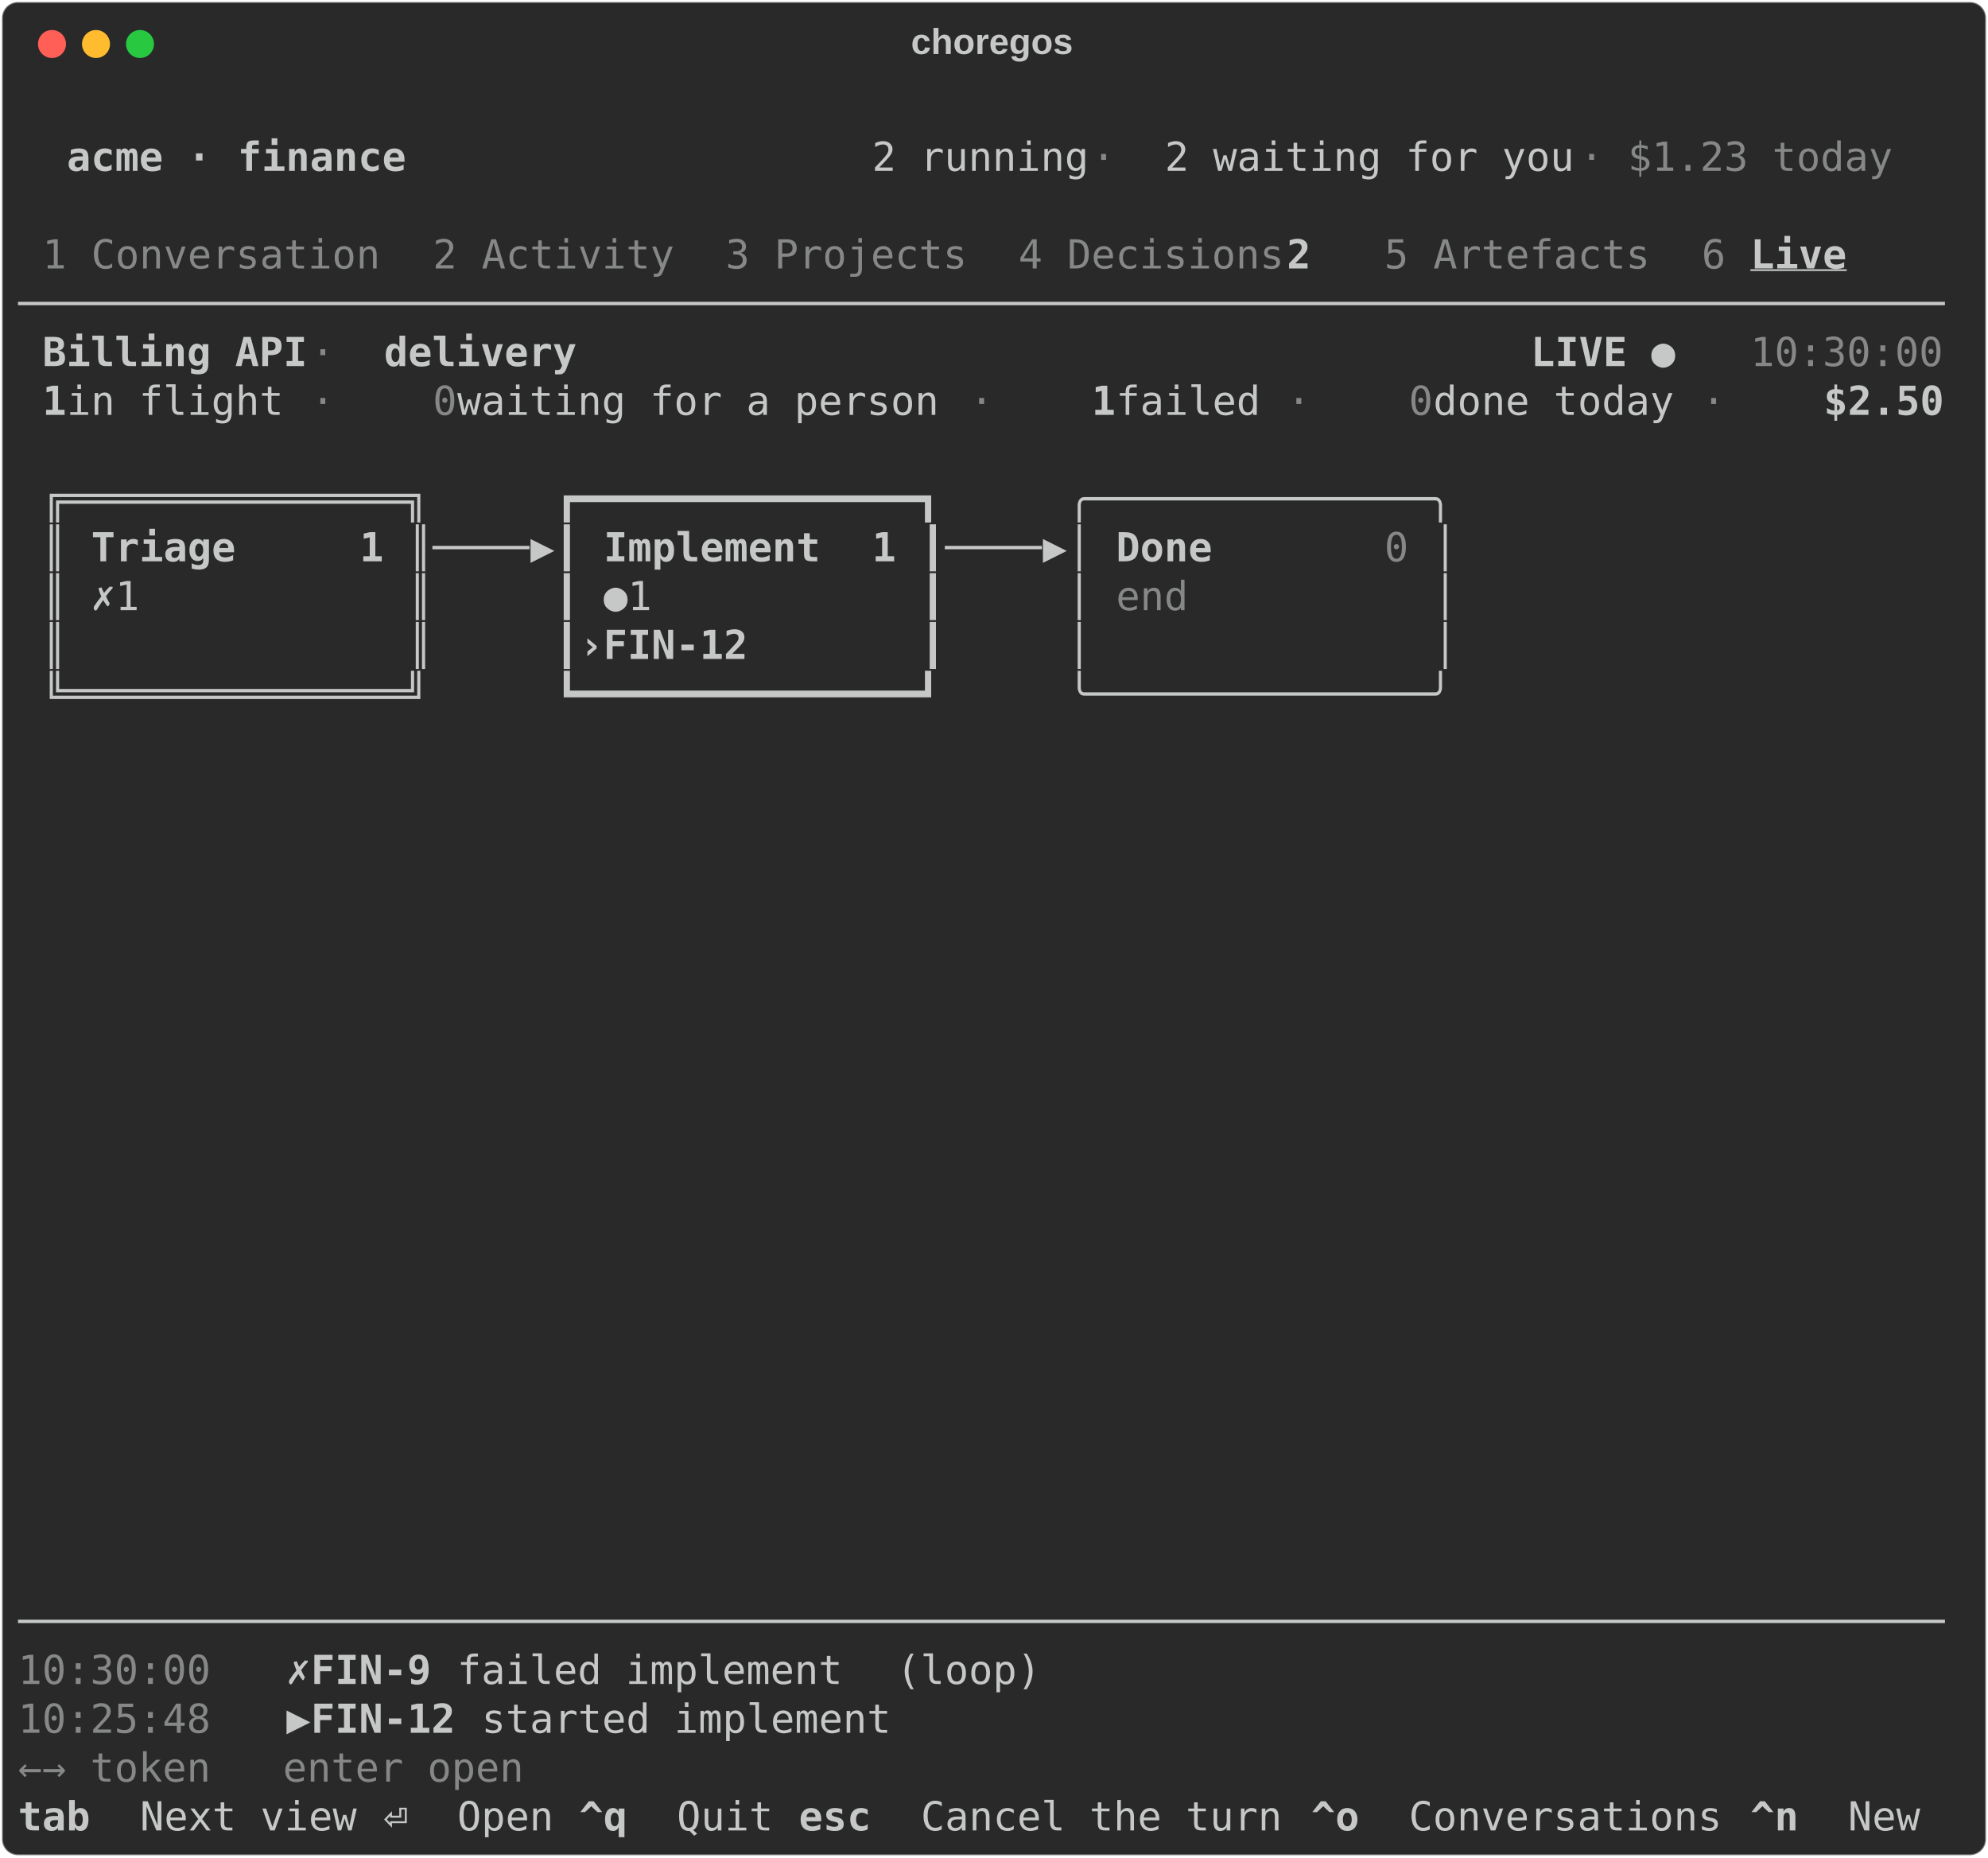
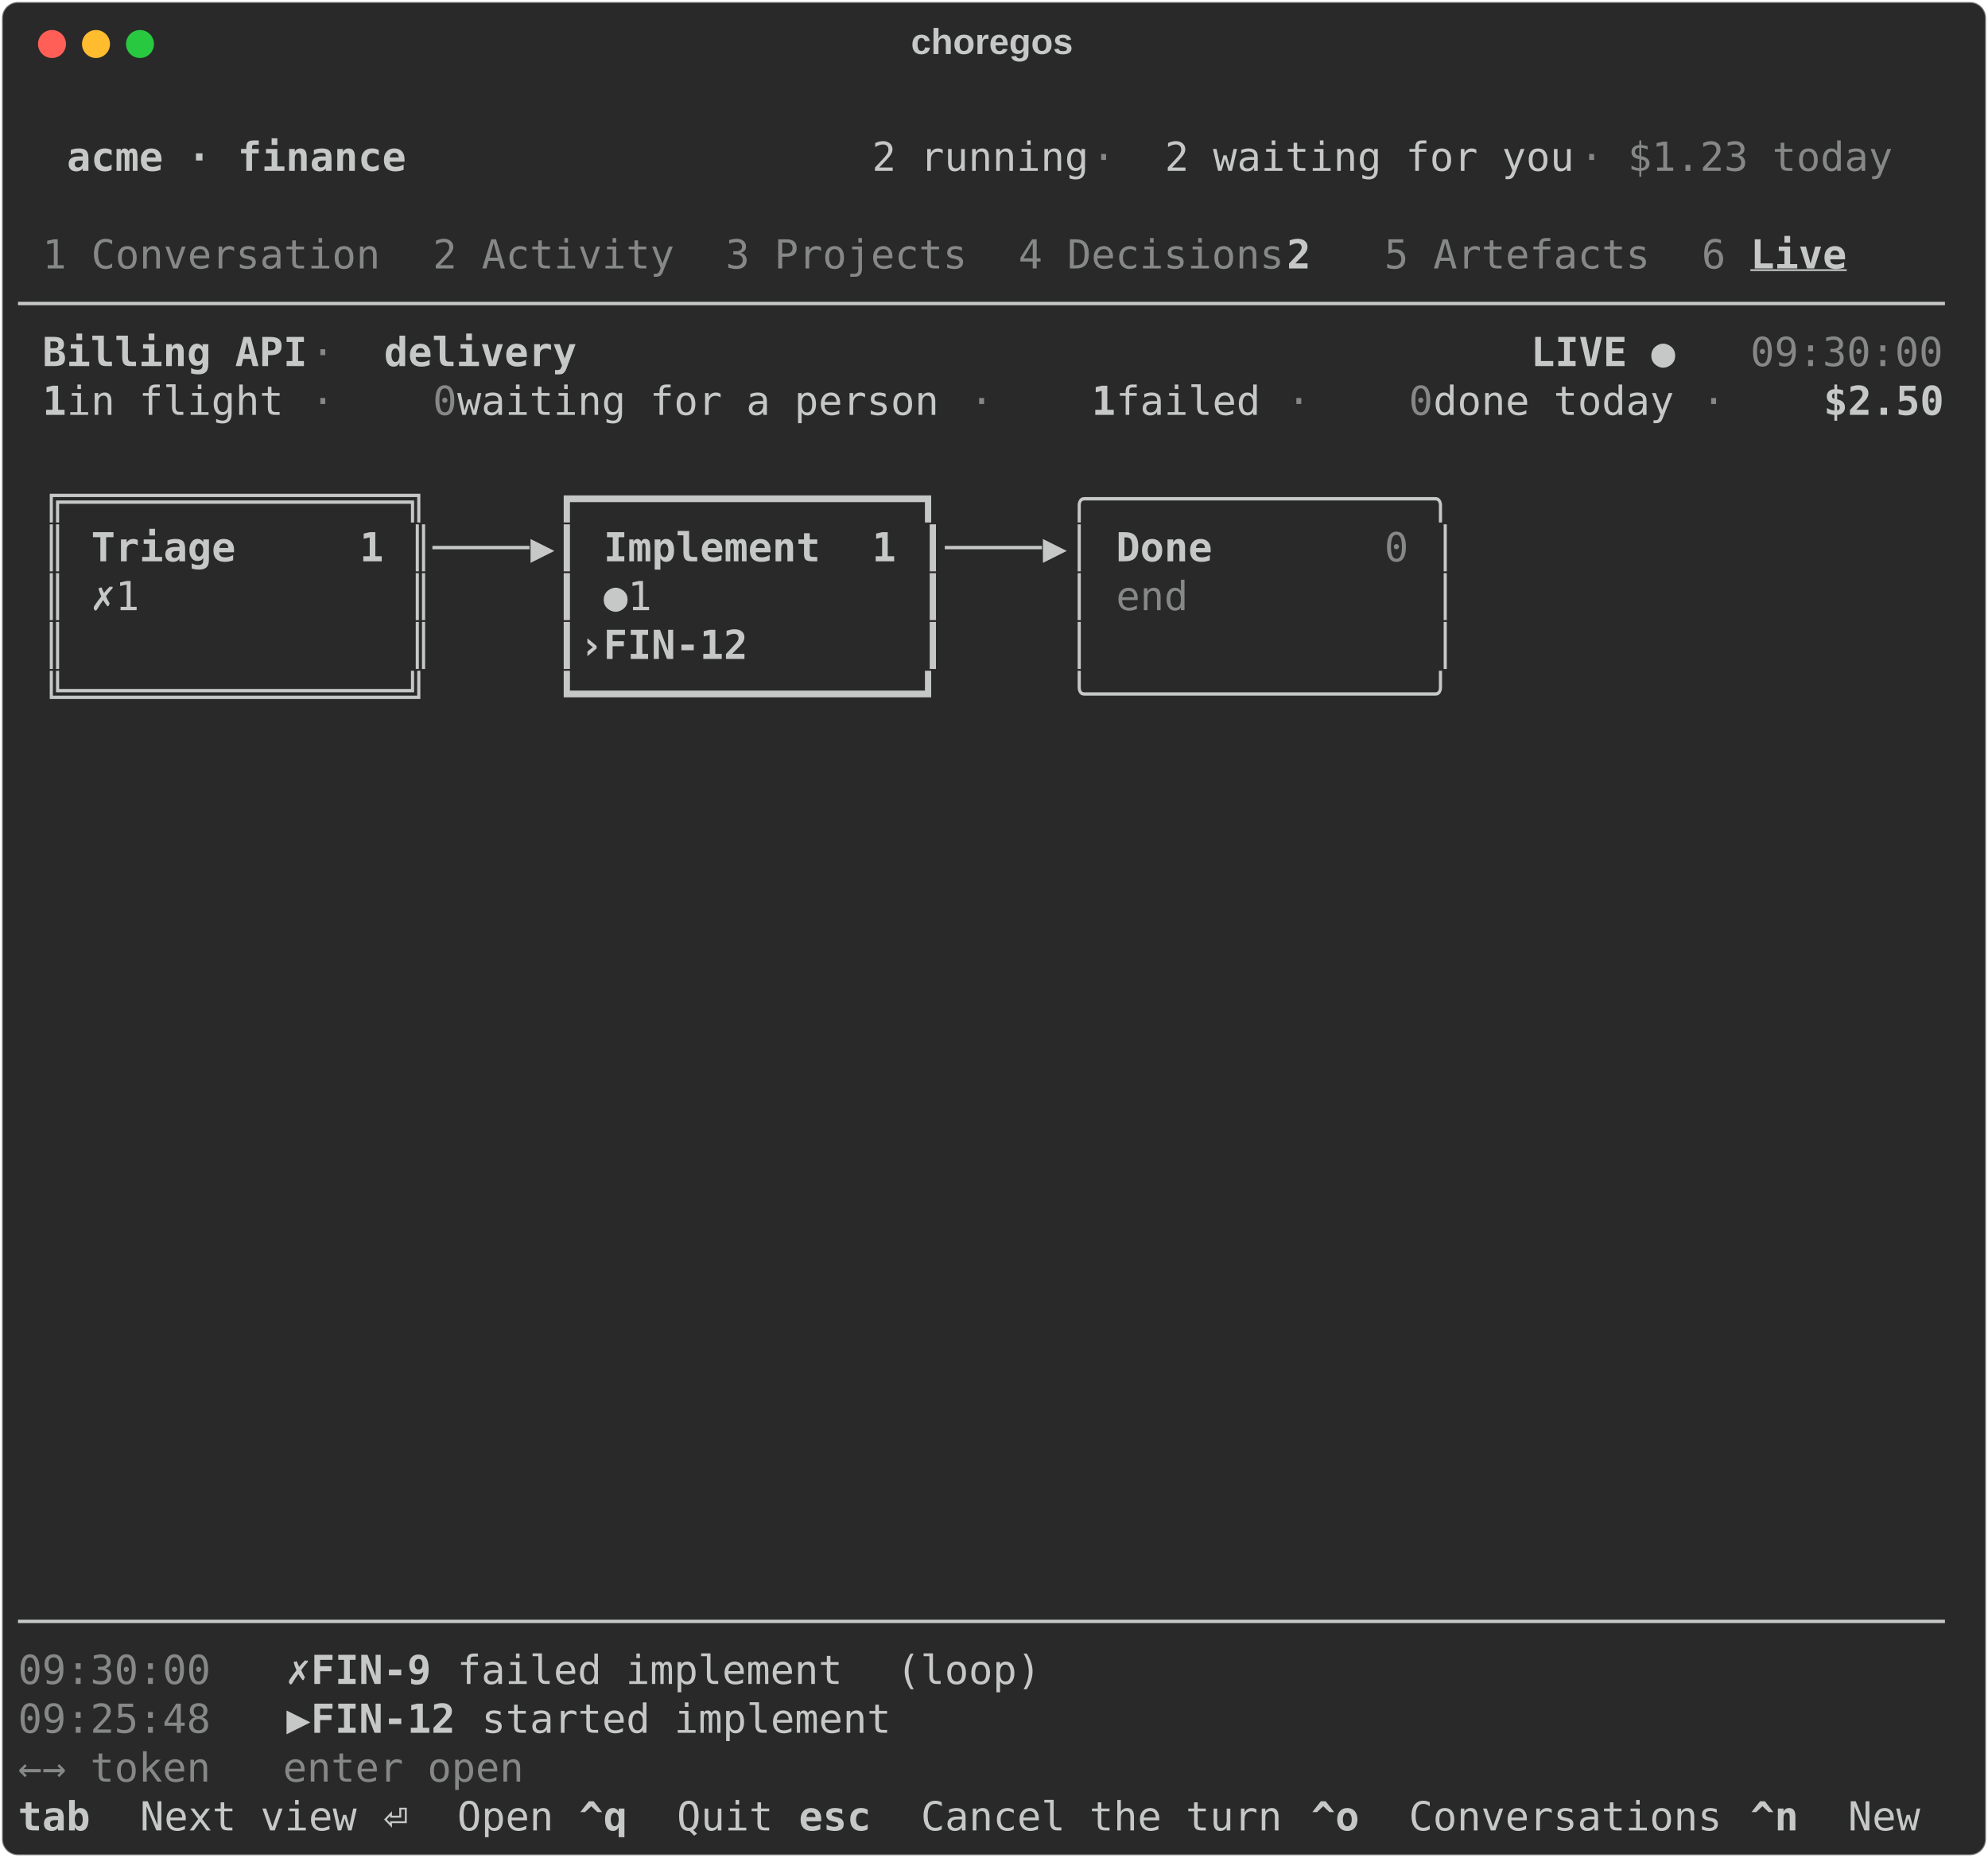
<svg xmlns="http://www.w3.org/2000/svg" class="rich-terminal" viewBox="0 0 994 928.4">
  <style>

    @font-face {
        font-family: "Fira Code";
        src: local("FiraCode-Regular"),
                url("https://cdnjs.cloudflare.com/ajax/libs/firacode/6.2.0/woff2/FiraCode-Regular.woff2") format("woff2"),
                url("https://cdnjs.cloudflare.com/ajax/libs/firacode/6.2.0/woff/FiraCode-Regular.woff") format("woff");
        font-style: normal;
        font-weight: 400;
    }
    @font-face {
        font-family: "Fira Code";
        src: local("FiraCode-Bold"),
                url("https://cdnjs.cloudflare.com/ajax/libs/firacode/6.2.0/woff2/FiraCode-Bold.woff2") format("woff2"),
                url("https://cdnjs.cloudflare.com/ajax/libs/firacode/6.2.0/woff/FiraCode-Bold.woff") format("woff");
        font-style: bold;
        font-weight: 700;
    }

-     .terminal-3165632606-matrix {
+     .terminal-2827073654-matrix {
        font-family: Fira Code, monospace;
        font-size: 20px;
        line-height: 24.4px;
        font-variant-east-asian: full-width;
    }

-     .terminal-3165632606-title {
+     .terminal-2827073654-title {
        font-size: 18px;
        font-weight: bold;
        font-family: arial;
    }

-     .terminal-3165632606-r1 { fill: #c5c8c6 }
- .terminal-3165632606-r2 { fill: #c5c8c6;font-weight: bold }
- .terminal-3165632606-r3 { fill: #868887 }
- .terminal-3165632606-r4 { fill: #c5c8c6;font-weight: bold;text-decoration: underline; }
+     .terminal-2827073654-r1 { fill: #c5c8c6 }
+ .terminal-2827073654-r2 { fill: #c5c8c6;font-weight: bold }
+ .terminal-2827073654-r3 { fill: #868887 }
+ .terminal-2827073654-r4 { fill: #c5c8c6;font-weight: bold;text-decoration: underline; }
    </style>
  <defs>
-     <clipPath id="terminal-3165632606-clip-terminal">
+     <clipPath id="terminal-2827073654-clip-terminal">
      <rect x="0" y="0" width="975.0" height="877.4" />
    </clipPath>
-     <clipPath id="terminal-3165632606-line-0">
+     <clipPath id="terminal-2827073654-line-0">
      <rect x="0" y="1.5" width="976" height="24.65" />
    </clipPath>
-     <clipPath id="terminal-3165632606-line-1">
+     <clipPath id="terminal-2827073654-line-1">
      <rect x="0" y="25.9" width="976" height="24.65" />
    </clipPath>
-     <clipPath id="terminal-3165632606-line-2">
+     <clipPath id="terminal-2827073654-line-2">
      <rect x="0" y="50.3" width="976" height="24.65" />
    </clipPath>
-     <clipPath id="terminal-3165632606-line-3">
+     <clipPath id="terminal-2827073654-line-3">
      <rect x="0" y="74.7" width="976" height="24.65" />
    </clipPath>
-     <clipPath id="terminal-3165632606-line-4">
+     <clipPath id="terminal-2827073654-line-4">
      <rect x="0" y="99.1" width="976" height="24.65" />
    </clipPath>
-     <clipPath id="terminal-3165632606-line-5">
+     <clipPath id="terminal-2827073654-line-5">
      <rect x="0" y="123.5" width="976" height="24.65" />
    </clipPath>
-     <clipPath id="terminal-3165632606-line-6">
+     <clipPath id="terminal-2827073654-line-6">
      <rect x="0" y="147.9" width="976" height="24.65" />
    </clipPath>
-     <clipPath id="terminal-3165632606-line-7">
+     <clipPath id="terminal-2827073654-line-7">
      <rect x="0" y="172.3" width="976" height="24.65" />
    </clipPath>
-     <clipPath id="terminal-3165632606-line-8">
+     <clipPath id="terminal-2827073654-line-8">
      <rect x="0" y="196.7" width="976" height="24.65" />
    </clipPath>
-     <clipPath id="terminal-3165632606-line-9">
+     <clipPath id="terminal-2827073654-line-9">
      <rect x="0" y="221.1" width="976" height="24.65" />
    </clipPath>
-     <clipPath id="terminal-3165632606-line-10">
+     <clipPath id="terminal-2827073654-line-10">
      <rect x="0" y="245.5" width="976" height="24.65" />
    </clipPath>
-     <clipPath id="terminal-3165632606-line-11">
+     <clipPath id="terminal-2827073654-line-11">
      <rect x="0" y="269.9" width="976" height="24.65" />
    </clipPath>
-     <clipPath id="terminal-3165632606-line-12">
+     <clipPath id="terminal-2827073654-line-12">
      <rect x="0" y="294.3" width="976" height="24.65" />
    </clipPath>
-     <clipPath id="terminal-3165632606-line-13">
+     <clipPath id="terminal-2827073654-line-13">
      <rect x="0" y="318.7" width="976" height="24.65" />
    </clipPath>
-     <clipPath id="terminal-3165632606-line-14">
+     <clipPath id="terminal-2827073654-line-14">
      <rect x="0" y="343.1" width="976" height="24.65" />
    </clipPath>
-     <clipPath id="terminal-3165632606-line-15">
+     <clipPath id="terminal-2827073654-line-15">
      <rect x="0" y="367.5" width="976" height="24.65" />
    </clipPath>
-     <clipPath id="terminal-3165632606-line-16">
+     <clipPath id="terminal-2827073654-line-16">
      <rect x="0" y="391.9" width="976" height="24.65" />
    </clipPath>
-     <clipPath id="terminal-3165632606-line-17">
+     <clipPath id="terminal-2827073654-line-17">
      <rect x="0" y="416.3" width="976" height="24.65" />
    </clipPath>
-     <clipPath id="terminal-3165632606-line-18">
+     <clipPath id="terminal-2827073654-line-18">
      <rect x="0" y="440.7" width="976" height="24.65" />
    </clipPath>
-     <clipPath id="terminal-3165632606-line-19">
+     <clipPath id="terminal-2827073654-line-19">
      <rect x="0" y="465.1" width="976" height="24.65" />
    </clipPath>
-     <clipPath id="terminal-3165632606-line-20">
+     <clipPath id="terminal-2827073654-line-20">
      <rect x="0" y="489.5" width="976" height="24.65" />
    </clipPath>
-     <clipPath id="terminal-3165632606-line-21">
+     <clipPath id="terminal-2827073654-line-21">
      <rect x="0" y="513.9" width="976" height="24.65" />
    </clipPath>
-     <clipPath id="terminal-3165632606-line-22">
+     <clipPath id="terminal-2827073654-line-22">
      <rect x="0" y="538.3" width="976" height="24.65" />
    </clipPath>
-     <clipPath id="terminal-3165632606-line-23">
+     <clipPath id="terminal-2827073654-line-23">
      <rect x="0" y="562.7" width="976" height="24.65" />
    </clipPath>
-     <clipPath id="terminal-3165632606-line-24">
+     <clipPath id="terminal-2827073654-line-24">
      <rect x="0" y="587.1" width="976" height="24.65" />
    </clipPath>
-     <clipPath id="terminal-3165632606-line-25">
+     <clipPath id="terminal-2827073654-line-25">
      <rect x="0" y="611.5" width="976" height="24.65" />
    </clipPath>
-     <clipPath id="terminal-3165632606-line-26">
+     <clipPath id="terminal-2827073654-line-26">
      <rect x="0" y="635.9" width="976" height="24.65" />
    </clipPath>
-     <clipPath id="terminal-3165632606-line-27">
+     <clipPath id="terminal-2827073654-line-27">
      <rect x="0" y="660.3" width="976" height="24.65" />
    </clipPath>
-     <clipPath id="terminal-3165632606-line-28">
+     <clipPath id="terminal-2827073654-line-28">
      <rect x="0" y="684.7" width="976" height="24.65" />
    </clipPath>
-     <clipPath id="terminal-3165632606-line-29">
+     <clipPath id="terminal-2827073654-line-29">
      <rect x="0" y="709.1" width="976" height="24.65" />
    </clipPath>
-     <clipPath id="terminal-3165632606-line-30">
+     <clipPath id="terminal-2827073654-line-30">
      <rect x="0" y="733.5" width="976" height="24.65" />
    </clipPath>
-     <clipPath id="terminal-3165632606-line-31">
+     <clipPath id="terminal-2827073654-line-31">
      <rect x="0" y="757.9" width="976" height="24.65" />
    </clipPath>
-     <clipPath id="terminal-3165632606-line-32">
+     <clipPath id="terminal-2827073654-line-32">
      <rect x="0" y="782.3" width="976" height="24.65" />
    </clipPath>
-     <clipPath id="terminal-3165632606-line-33">
+     <clipPath id="terminal-2827073654-line-33">
      <rect x="0" y="806.7" width="976" height="24.65" />
    </clipPath>
-     <clipPath id="terminal-3165632606-line-34">
+     <clipPath id="terminal-2827073654-line-34">
      <rect x="0" y="831.1" width="976" height="24.65" />
    </clipPath>
  </defs>
  <rect fill="#292929" stroke="rgba(255,255,255,0.35)" stroke-width="1" x="1" y="1" width="992" height="926.4" rx="8" />
-   <text class="terminal-3165632606-title" fill="#c5c8c6" text-anchor="middle" x="496" y="27">choregos</text>
+   <text class="terminal-2827073654-title" fill="#c5c8c6" text-anchor="middle" x="496" y="27">choregos</text>
  <g transform="translate(26,22)">
    <circle cx="0" cy="0" r="7" fill="#ff5f57" />
    <circle cx="22" cy="0" r="7" fill="#febc2e" />
    <circle cx="44" cy="0" r="7" fill="#28c840" />
  </g>
-   <g transform="translate(9, 41)" clip-path="url(#terminal-3165632606-clip-terminal)">
-     <g class="terminal-3165632606-matrix">
-       <text class="terminal-3165632606-r1" x="976" y="20" textLength="12.2" clip-path="url(#terminal-3165632606-line-0)">
- </text>
-       <text class="terminal-3165632606-r2" x="24.4" y="44.4" textLength="85.4" clip-path="url(#terminal-3165632606-line-1)">acme · </text>
-       <text class="terminal-3165632606-r2" x="109.8" y="44.4" textLength="85.4" clip-path="url(#terminal-3165632606-line-1)">finance</text>
-       <text class="terminal-3165632606-r1" x="427" y="44.4" textLength="109.8" clip-path="url(#terminal-3165632606-line-1)">2 running</text>
-       <text class="terminal-3165632606-r3" x="536.8" y="44.4" textLength="36.6" clip-path="url(#terminal-3165632606-line-1)"> · </text>
-       <text class="terminal-3165632606-r1" x="573.4" y="44.4" textLength="207.4" clip-path="url(#terminal-3165632606-line-1)">2 waiting for you</text>
-       <text class="terminal-3165632606-r3" x="780.8" y="44.4" textLength="170.8" clip-path="url(#terminal-3165632606-line-1)"> · $1.23 today</text>
-       <text class="terminal-3165632606-r1" x="976" y="44.4" textLength="12.2" clip-path="url(#terminal-3165632606-line-1)">
- </text>
-       <text class="terminal-3165632606-r1" x="976" y="68.8" textLength="12.2" clip-path="url(#terminal-3165632606-line-2)">
- </text>
-       <text class="terminal-3165632606-r3" x="12.2" y="93.2" textLength="24.4" clip-path="url(#terminal-3165632606-line-3)">1 </text>
-       <text class="terminal-3165632606-r3" x="36.6" y="93.2" textLength="146.4" clip-path="url(#terminal-3165632606-line-3)">Conversation</text>
-       <text class="terminal-3165632606-r3" x="207.4" y="93.2" textLength="24.4" clip-path="url(#terminal-3165632606-line-3)">2 </text>
-       <text class="terminal-3165632606-r3" x="231.8" y="93.2" textLength="97.6" clip-path="url(#terminal-3165632606-line-3)">Activity</text>
-       <text class="terminal-3165632606-r3" x="353.8" y="93.2" textLength="24.4" clip-path="url(#terminal-3165632606-line-3)">3 </text>
-       <text class="terminal-3165632606-r3" x="378.2" y="93.2" textLength="97.6" clip-path="url(#terminal-3165632606-line-3)">Projects</text>
-       <text class="terminal-3165632606-r3" x="500.2" y="93.2" textLength="24.4" clip-path="url(#terminal-3165632606-line-3)">4 </text>
-       <text class="terminal-3165632606-r3" x="524.6" y="93.2" textLength="109.8" clip-path="url(#terminal-3165632606-line-3)">Decisions</text>
-       <text class="terminal-3165632606-r2" x="634.4" y="93.2" textLength="24.4" clip-path="url(#terminal-3165632606-line-3)"> 2</text>
-       <text class="terminal-3165632606-r3" x="683.2" y="93.2" textLength="24.4" clip-path="url(#terminal-3165632606-line-3)">5 </text>
-       <text class="terminal-3165632606-r3" x="707.6" y="93.2" textLength="109.8" clip-path="url(#terminal-3165632606-line-3)">Artefacts</text>
-       <text class="terminal-3165632606-r3" x="841.8" y="93.2" textLength="24.4" clip-path="url(#terminal-3165632606-line-3)">6 </text>
-       <text class="terminal-3165632606-r4" x="866.2" y="93.2" textLength="48.8" clip-path="url(#terminal-3165632606-line-3)">Live</text>
-       <text class="terminal-3165632606-r1" x="976" y="93.2" textLength="12.2" clip-path="url(#terminal-3165632606-line-3)">
- </text>
-       <text class="terminal-3165632606-r1" x="0" y="117.6" textLength="976" clip-path="url(#terminal-3165632606-line-4)">────────────────────────────────────────────────────────────────────────────────</text>
-       <text class="terminal-3165632606-r1" x="976" y="117.6" textLength="12.2" clip-path="url(#terminal-3165632606-line-4)">
- </text>
-       <text class="terminal-3165632606-r2" x="12.2" y="142" textLength="134.2" clip-path="url(#terminal-3165632606-line-5)">Billing API</text>
-       <text class="terminal-3165632606-r3" x="146.4" y="142" textLength="36.6" clip-path="url(#terminal-3165632606-line-5)"> · </text>
-       <text class="terminal-3165632606-r2" x="183" y="142" textLength="97.6" clip-path="url(#terminal-3165632606-line-5)">delivery</text>
-       <text class="terminal-3165632606-r2" x="756.4" y="142" textLength="73.2" clip-path="url(#terminal-3165632606-line-5)">LIVE ●</text>
-       <text class="terminal-3165632606-r3" x="866.2" y="142" textLength="97.6" clip-path="url(#terminal-3165632606-line-5)">10:30:00</text>
-       <text class="terminal-3165632606-r1" x="976" y="142" textLength="12.2" clip-path="url(#terminal-3165632606-line-5)">
- </text>
-       <text class="terminal-3165632606-r2" x="12.2" y="166.4" textLength="12.2" clip-path="url(#terminal-3165632606-line-6)">1</text>
-       <text class="terminal-3165632606-r1" x="24.4" y="166.4" textLength="122" clip-path="url(#terminal-3165632606-line-6)"> in flight</text>
-       <text class="terminal-3165632606-r3" x="146.4" y="166.4" textLength="61" clip-path="url(#terminal-3165632606-line-6)">  ·  </text>
-       <text class="terminal-3165632606-r3" x="207.4" y="166.4" textLength="12.2" clip-path="url(#terminal-3165632606-line-6)">0</text>
-       <text class="terminal-3165632606-r1" x="219.6" y="166.4" textLength="256.2" clip-path="url(#terminal-3165632606-line-6)"> waiting for a person</text>
-       <text class="terminal-3165632606-r3" x="475.8" y="166.4" textLength="61" clip-path="url(#terminal-3165632606-line-6)">  ·  </text>
-       <text class="terminal-3165632606-r2" x="536.8" y="166.4" textLength="12.2" clip-path="url(#terminal-3165632606-line-6)">1</text>
-       <text class="terminal-3165632606-r1" x="549" y="166.4" textLength="85.4" clip-path="url(#terminal-3165632606-line-6)"> failed</text>
-       <text class="terminal-3165632606-r3" x="634.4" y="166.4" textLength="61" clip-path="url(#terminal-3165632606-line-6)">  ·  </text>
-       <text class="terminal-3165632606-r3" x="695.4" y="166.4" textLength="12.2" clip-path="url(#terminal-3165632606-line-6)">0</text>
-       <text class="terminal-3165632606-r1" x="707.6" y="166.4" textLength="134.2" clip-path="url(#terminal-3165632606-line-6)"> done today</text>
-       <text class="terminal-3165632606-r3" x="841.8" y="166.4" textLength="61" clip-path="url(#terminal-3165632606-line-6)">  ·  </text>
-       <text class="terminal-3165632606-r2" x="902.8" y="166.4" textLength="61" clip-path="url(#terminal-3165632606-line-6)">$2.50</text>
-       <text class="terminal-3165632606-r1" x="976" y="166.4" textLength="12.2" clip-path="url(#terminal-3165632606-line-6)">
- </text>
-       <text class="terminal-3165632606-r1" x="976" y="190.8" textLength="12.2" clip-path="url(#terminal-3165632606-line-7)">
- </text>
-       <text class="terminal-3165632606-r1" x="12.2" y="215.2" textLength="195.2" clip-path="url(#terminal-3165632606-line-8)">╔══════════════╗</text>
-       <text class="terminal-3165632606-r2" x="268.4" y="215.2" textLength="195.2" clip-path="url(#terminal-3165632606-line-8)">┏━━━━━━━━━━━━━━┓</text>
-       <text class="terminal-3165632606-r1" x="524.6" y="215.2" textLength="195.2" clip-path="url(#terminal-3165632606-line-8)">╭──────────────╮</text>
-       <text class="terminal-3165632606-r1" x="976" y="215.2" textLength="12.2" clip-path="url(#terminal-3165632606-line-8)">
- </text>
-       <text class="terminal-3165632606-r1" x="12.2" y="239.6" textLength="12.2" clip-path="url(#terminal-3165632606-line-9)">║</text>
-       <text class="terminal-3165632606-r2" x="36.6" y="239.6" textLength="73.2" clip-path="url(#terminal-3165632606-line-9)">Triage</text>
-       <text class="terminal-3165632606-r2" x="170.8" y="239.6" textLength="12.2" clip-path="url(#terminal-3165632606-line-9)">1</text>
-       <text class="terminal-3165632606-r1" x="195.2" y="239.6" textLength="12.2" clip-path="url(#terminal-3165632606-line-9)">║</text>
-       <text class="terminal-3165632606-r1" x="207.4" y="239.6" textLength="48.8" clip-path="url(#terminal-3165632606-line-9)">────</text>
-       <text class="terminal-3165632606-r2" x="256.2" y="239.6" textLength="12.2" clip-path="url(#terminal-3165632606-line-9)">▶</text>
-       <text class="terminal-3165632606-r2" x="268.4" y="239.6" textLength="12.2" clip-path="url(#terminal-3165632606-line-9)">┃</text>
-       <text class="terminal-3165632606-r2" x="292.8" y="239.6" textLength="109.8" clip-path="url(#terminal-3165632606-line-9)">Implement</text>
-       <text class="terminal-3165632606-r2" x="427" y="239.6" textLength="12.2" clip-path="url(#terminal-3165632606-line-9)">1</text>
-       <text class="terminal-3165632606-r2" x="451.4" y="239.6" textLength="12.2" clip-path="url(#terminal-3165632606-line-9)">┃</text>
-       <text class="terminal-3165632606-r1" x="463.6" y="239.6" textLength="48.8" clip-path="url(#terminal-3165632606-line-9)">────</text>
-       <text class="terminal-3165632606-r2" x="512.4" y="239.6" textLength="12.2" clip-path="url(#terminal-3165632606-line-9)">▶</text>
-       <text class="terminal-3165632606-r1" x="524.6" y="239.6" textLength="12.2" clip-path="url(#terminal-3165632606-line-9)">│</text>
-       <text class="terminal-3165632606-r2" x="549" y="239.6" textLength="48.8" clip-path="url(#terminal-3165632606-line-9)">Done</text>
-       <text class="terminal-3165632606-r3" x="683.2" y="239.6" textLength="12.2" clip-path="url(#terminal-3165632606-line-9)">0</text>
-       <text class="terminal-3165632606-r1" x="707.6" y="239.6" textLength="12.2" clip-path="url(#terminal-3165632606-line-9)">│</text>
-       <text class="terminal-3165632606-r1" x="976" y="239.6" textLength="12.2" clip-path="url(#terminal-3165632606-line-9)">
- </text>
-       <text class="terminal-3165632606-r1" x="12.2" y="264" textLength="12.2" clip-path="url(#terminal-3165632606-line-10)">║</text>
-       <text class="terminal-3165632606-r1" x="36.6" y="264" textLength="24.4" clip-path="url(#terminal-3165632606-line-10)">✗1</text>
-       <text class="terminal-3165632606-r1" x="195.2" y="264" textLength="12.2" clip-path="url(#terminal-3165632606-line-10)">║</text>
-       <text class="terminal-3165632606-r2" x="268.4" y="264" textLength="12.2" clip-path="url(#terminal-3165632606-line-10)">┃</text>
-       <text class="terminal-3165632606-r1" x="292.8" y="264" textLength="24.4" clip-path="url(#terminal-3165632606-line-10)">●1</text>
-       <text class="terminal-3165632606-r2" x="451.4" y="264" textLength="12.2" clip-path="url(#terminal-3165632606-line-10)">┃</text>
-       <text class="terminal-3165632606-r1" x="524.6" y="264" textLength="12.2" clip-path="url(#terminal-3165632606-line-10)">│</text>
-       <text class="terminal-3165632606-r3" x="549" y="264" textLength="36.6" clip-path="url(#terminal-3165632606-line-10)">end</text>
-       <text class="terminal-3165632606-r1" x="707.6" y="264" textLength="12.2" clip-path="url(#terminal-3165632606-line-10)">│</text>
-       <text class="terminal-3165632606-r1" x="976" y="264" textLength="12.2" clip-path="url(#terminal-3165632606-line-10)">
- </text>
-       <text class="terminal-3165632606-r1" x="12.2" y="288.4" textLength="12.2" clip-path="url(#terminal-3165632606-line-11)">║</text>
-       <text class="terminal-3165632606-r1" x="195.2" y="288.4" textLength="12.2" clip-path="url(#terminal-3165632606-line-11)">║</text>
-       <text class="terminal-3165632606-r2" x="268.4" y="288.4" textLength="12.2" clip-path="url(#terminal-3165632606-line-11)">┃</text>
-       <text class="terminal-3165632606-r2" x="280.6" y="288.4" textLength="85.4" clip-path="url(#terminal-3165632606-line-11)">›FIN-12</text>
-       <text class="terminal-3165632606-r2" x="451.4" y="288.4" textLength="12.2" clip-path="url(#terminal-3165632606-line-11)">┃</text>
-       <text class="terminal-3165632606-r1" x="524.6" y="288.4" textLength="12.2" clip-path="url(#terminal-3165632606-line-11)">│</text>
-       <text class="terminal-3165632606-r1" x="707.6" y="288.4" textLength="12.2" clip-path="url(#terminal-3165632606-line-11)">│</text>
-       <text class="terminal-3165632606-r1" x="976" y="288.4" textLength="12.2" clip-path="url(#terminal-3165632606-line-11)">
- </text>
-       <text class="terminal-3165632606-r1" x="12.2" y="312.8" textLength="195.2" clip-path="url(#terminal-3165632606-line-12)">╚══════════════╝</text>
-       <text class="terminal-3165632606-r2" x="268.4" y="312.8" textLength="195.2" clip-path="url(#terminal-3165632606-line-12)">┗━━━━━━━━━━━━━━┛</text>
-       <text class="terminal-3165632606-r1" x="524.6" y="312.8" textLength="195.2" clip-path="url(#terminal-3165632606-line-12)">╰──────────────╯</text>
-       <text class="terminal-3165632606-r1" x="976" y="312.8" textLength="12.2" clip-path="url(#terminal-3165632606-line-12)">
- </text>
-       <text class="terminal-3165632606-r1" x="976" y="337.2" textLength="12.2" clip-path="url(#terminal-3165632606-line-13)">
- </text>
-       <text class="terminal-3165632606-r1" x="976" y="361.6" textLength="12.2" clip-path="url(#terminal-3165632606-line-14)">
- </text>
-       <text class="terminal-3165632606-r1" x="976" y="386" textLength="12.2" clip-path="url(#terminal-3165632606-line-15)">
- </text>
-       <text class="terminal-3165632606-r1" x="976" y="410.4" textLength="12.2" clip-path="url(#terminal-3165632606-line-16)">
- </text>
-       <text class="terminal-3165632606-r1" x="976" y="434.8" textLength="12.2" clip-path="url(#terminal-3165632606-line-17)">
- </text>
-       <text class="terminal-3165632606-r1" x="976" y="459.2" textLength="12.2" clip-path="url(#terminal-3165632606-line-18)">
- </text>
-       <text class="terminal-3165632606-r1" x="976" y="483.6" textLength="12.2" clip-path="url(#terminal-3165632606-line-19)">
- </text>
-       <text class="terminal-3165632606-r1" x="976" y="508" textLength="12.2" clip-path="url(#terminal-3165632606-line-20)">
- </text>
-       <text class="terminal-3165632606-r1" x="976" y="532.4" textLength="12.2" clip-path="url(#terminal-3165632606-line-21)">
- </text>
-       <text class="terminal-3165632606-r1" x="976" y="556.8" textLength="12.2" clip-path="url(#terminal-3165632606-line-22)">
- </text>
-       <text class="terminal-3165632606-r1" x="976" y="581.2" textLength="12.2" clip-path="url(#terminal-3165632606-line-23)">
- </text>
-       <text class="terminal-3165632606-r1" x="976" y="605.6" textLength="12.2" clip-path="url(#terminal-3165632606-line-24)">
- </text>
-       <text class="terminal-3165632606-r1" x="976" y="630" textLength="12.2" clip-path="url(#terminal-3165632606-line-25)">
- </text>
-       <text class="terminal-3165632606-r1" x="976" y="654.4" textLength="12.2" clip-path="url(#terminal-3165632606-line-26)">
- </text>
-       <text class="terminal-3165632606-r1" x="976" y="678.8" textLength="12.2" clip-path="url(#terminal-3165632606-line-27)">
- </text>
-       <text class="terminal-3165632606-r1" x="976" y="703.2" textLength="12.2" clip-path="url(#terminal-3165632606-line-28)">
- </text>
-       <text class="terminal-3165632606-r1" x="976" y="727.6" textLength="12.2" clip-path="url(#terminal-3165632606-line-29)">
- </text>
-       <text class="terminal-3165632606-r1" x="976" y="752" textLength="12.2" clip-path="url(#terminal-3165632606-line-30)">
- </text>
-       <text class="terminal-3165632606-r1" x="0" y="776.4" textLength="976" clip-path="url(#terminal-3165632606-line-31)">────────────────────────────────────────────────────────────────────────────────</text>
-       <text class="terminal-3165632606-r1" x="976" y="776.4" textLength="12.2" clip-path="url(#terminal-3165632606-line-31)">
- </text>
-       <text class="terminal-3165632606-r3" x="0" y="800.8" textLength="134.2" clip-path="url(#terminal-3165632606-line-32)"> 10:30:00  </text>
-       <text class="terminal-3165632606-r1" x="134.2" y="800.8" textLength="12.2" clip-path="url(#terminal-3165632606-line-32)">✗</text>
-       <text class="terminal-3165632606-r2" x="146.4" y="800.8" textLength="73.2" clip-path="url(#terminal-3165632606-line-32)"> FIN-9</text>
-       <text class="terminal-3165632606-r1" x="219.6" y="800.8" textLength="219.6" clip-path="url(#terminal-3165632606-line-32)">  failed implement</text>
-       <text class="terminal-3165632606-r1" x="439.2" y="800.8" textLength="85.4" clip-path="url(#terminal-3165632606-line-32)"> (loop)</text>
-       <text class="terminal-3165632606-r1" x="976" y="800.8" textLength="12.2" clip-path="url(#terminal-3165632606-line-32)">
- </text>
-       <text class="terminal-3165632606-r3" x="0" y="825.2" textLength="134.2" clip-path="url(#terminal-3165632606-line-33)"> 10:25:48  </text>
-       <text class="terminal-3165632606-r1" x="134.2" y="825.2" textLength="12.2" clip-path="url(#terminal-3165632606-line-33)">▶</text>
-       <text class="terminal-3165632606-r2" x="146.4" y="825.2" textLength="85.4" clip-path="url(#terminal-3165632606-line-33)"> FIN-12</text>
-       <text class="terminal-3165632606-r1" x="231.8" y="825.2" textLength="231.8" clip-path="url(#terminal-3165632606-line-33)">  started implement</text>
-       <text class="terminal-3165632606-r1" x="976" y="825.2" textLength="12.2" clip-path="url(#terminal-3165632606-line-33)">
- </text>
-       <text class="terminal-3165632606-r3" x="0" y="849.6" textLength="268.4" clip-path="url(#terminal-3165632606-line-34)"> ←→ token   enter open</text>
-       <text class="terminal-3165632606-r1" x="976" y="849.6" textLength="12.2" clip-path="url(#terminal-3165632606-line-34)">
- </text>
-       <text class="terminal-3165632606-r2" x="0" y="874" textLength="61" clip-path="url(#terminal-3165632606-line-35)"> tab </text>
-       <text class="terminal-3165632606-r1" x="61" y="874" textLength="122" clip-path="url(#terminal-3165632606-line-35)">Next view </text>
-       <text class="terminal-3165632606-r2" x="183" y="874" textLength="36.6" clip-path="url(#terminal-3165632606-line-35)"> ⏎ </text>
-       <text class="terminal-3165632606-r1" x="219.6" y="874" textLength="61" clip-path="url(#terminal-3165632606-line-35)">Open </text>
-       <text class="terminal-3165632606-r2" x="280.6" y="874" textLength="48.8" clip-path="url(#terminal-3165632606-line-35)"> ^q </text>
-       <text class="terminal-3165632606-r1" x="329.4" y="874" textLength="61" clip-path="url(#terminal-3165632606-line-35)">Quit </text>
-       <text class="terminal-3165632606-r2" x="390.4" y="874" textLength="61" clip-path="url(#terminal-3165632606-line-35)"> esc </text>
-       <text class="terminal-3165632606-r1" x="451.4" y="874" textLength="195.2" clip-path="url(#terminal-3165632606-line-35)">Cancel the turn </text>
-       <text class="terminal-3165632606-r2" x="646.6" y="874" textLength="48.8" clip-path="url(#terminal-3165632606-line-35)"> ^o </text>
-       <text class="terminal-3165632606-r1" x="695.4" y="874" textLength="170.8" clip-path="url(#terminal-3165632606-line-35)">Conversations </text>
-       <text class="terminal-3165632606-r2" x="866.2" y="874" textLength="48.8" clip-path="url(#terminal-3165632606-line-35)"> ^n </text>
-       <text class="terminal-3165632606-r1" x="915" y="874" textLength="48.8" clip-path="url(#terminal-3165632606-line-35)">New </text>
+   <g transform="translate(9, 41)" clip-path="url(#terminal-2827073654-clip-terminal)">
+     <g class="terminal-2827073654-matrix">
+       <text class="terminal-2827073654-r1" x="976" y="20" textLength="12.2" clip-path="url(#terminal-2827073654-line-0)">
+ </text>
+       <text class="terminal-2827073654-r2" x="24.4" y="44.4" textLength="85.4" clip-path="url(#terminal-2827073654-line-1)">acme · </text>
+       <text class="terminal-2827073654-r2" x="109.8" y="44.4" textLength="85.4" clip-path="url(#terminal-2827073654-line-1)">finance</text>
+       <text class="terminal-2827073654-r1" x="427" y="44.4" textLength="109.8" clip-path="url(#terminal-2827073654-line-1)">2 running</text>
+       <text class="terminal-2827073654-r3" x="536.8" y="44.4" textLength="36.6" clip-path="url(#terminal-2827073654-line-1)"> · </text>
+       <text class="terminal-2827073654-r1" x="573.4" y="44.4" textLength="207.4" clip-path="url(#terminal-2827073654-line-1)">2 waiting for you</text>
+       <text class="terminal-2827073654-r3" x="780.8" y="44.4" textLength="170.8" clip-path="url(#terminal-2827073654-line-1)"> · $1.23 today</text>
+       <text class="terminal-2827073654-r1" x="976" y="44.4" textLength="12.2" clip-path="url(#terminal-2827073654-line-1)">
+ </text>
+       <text class="terminal-2827073654-r1" x="976" y="68.8" textLength="12.2" clip-path="url(#terminal-2827073654-line-2)">
+ </text>
+       <text class="terminal-2827073654-r3" x="12.2" y="93.2" textLength="24.4" clip-path="url(#terminal-2827073654-line-3)">1 </text>
+       <text class="terminal-2827073654-r3" x="36.6" y="93.2" textLength="146.4" clip-path="url(#terminal-2827073654-line-3)">Conversation</text>
+       <text class="terminal-2827073654-r3" x="207.4" y="93.2" textLength="24.4" clip-path="url(#terminal-2827073654-line-3)">2 </text>
+       <text class="terminal-2827073654-r3" x="231.8" y="93.2" textLength="97.6" clip-path="url(#terminal-2827073654-line-3)">Activity</text>
+       <text class="terminal-2827073654-r3" x="353.8" y="93.2" textLength="24.4" clip-path="url(#terminal-2827073654-line-3)">3 </text>
+       <text class="terminal-2827073654-r3" x="378.2" y="93.2" textLength="97.6" clip-path="url(#terminal-2827073654-line-3)">Projects</text>
+       <text class="terminal-2827073654-r3" x="500.2" y="93.2" textLength="24.4" clip-path="url(#terminal-2827073654-line-3)">4 </text>
+       <text class="terminal-2827073654-r3" x="524.6" y="93.2" textLength="109.8" clip-path="url(#terminal-2827073654-line-3)">Decisions</text>
+       <text class="terminal-2827073654-r2" x="634.4" y="93.2" textLength="24.4" clip-path="url(#terminal-2827073654-line-3)"> 2</text>
+       <text class="terminal-2827073654-r3" x="683.2" y="93.2" textLength="24.4" clip-path="url(#terminal-2827073654-line-3)">5 </text>
+       <text class="terminal-2827073654-r3" x="707.6" y="93.2" textLength="109.8" clip-path="url(#terminal-2827073654-line-3)">Artefacts</text>
+       <text class="terminal-2827073654-r3" x="841.8" y="93.2" textLength="24.4" clip-path="url(#terminal-2827073654-line-3)">6 </text>
+       <text class="terminal-2827073654-r4" x="866.2" y="93.2" textLength="48.8" clip-path="url(#terminal-2827073654-line-3)">Live</text>
+       <text class="terminal-2827073654-r1" x="976" y="93.2" textLength="12.2" clip-path="url(#terminal-2827073654-line-3)">
+ </text>
+       <text class="terminal-2827073654-r1" x="0" y="117.6" textLength="976" clip-path="url(#terminal-2827073654-line-4)">────────────────────────────────────────────────────────────────────────────────</text>
+       <text class="terminal-2827073654-r1" x="976" y="117.6" textLength="12.2" clip-path="url(#terminal-2827073654-line-4)">
+ </text>
+       <text class="terminal-2827073654-r2" x="12.2" y="142" textLength="134.2" clip-path="url(#terminal-2827073654-line-5)">Billing API</text>
+       <text class="terminal-2827073654-r3" x="146.4" y="142" textLength="36.6" clip-path="url(#terminal-2827073654-line-5)"> · </text>
+       <text class="terminal-2827073654-r2" x="183" y="142" textLength="97.6" clip-path="url(#terminal-2827073654-line-5)">delivery</text>
+       <text class="terminal-2827073654-r2" x="756.4" y="142" textLength="73.2" clip-path="url(#terminal-2827073654-line-5)">LIVE ●</text>
+       <text class="terminal-2827073654-r3" x="866.2" y="142" textLength="97.6" clip-path="url(#terminal-2827073654-line-5)">09:30:00</text>
+       <text class="terminal-2827073654-r1" x="976" y="142" textLength="12.2" clip-path="url(#terminal-2827073654-line-5)">
+ </text>
+       <text class="terminal-2827073654-r2" x="12.2" y="166.4" textLength="12.2" clip-path="url(#terminal-2827073654-line-6)">1</text>
+       <text class="terminal-2827073654-r1" x="24.4" y="166.4" textLength="122" clip-path="url(#terminal-2827073654-line-6)"> in flight</text>
+       <text class="terminal-2827073654-r3" x="146.4" y="166.4" textLength="61" clip-path="url(#terminal-2827073654-line-6)">  ·  </text>
+       <text class="terminal-2827073654-r3" x="207.4" y="166.4" textLength="12.2" clip-path="url(#terminal-2827073654-line-6)">0</text>
+       <text class="terminal-2827073654-r1" x="219.6" y="166.4" textLength="256.2" clip-path="url(#terminal-2827073654-line-6)"> waiting for a person</text>
+       <text class="terminal-2827073654-r3" x="475.8" y="166.4" textLength="61" clip-path="url(#terminal-2827073654-line-6)">  ·  </text>
+       <text class="terminal-2827073654-r2" x="536.8" y="166.4" textLength="12.2" clip-path="url(#terminal-2827073654-line-6)">1</text>
+       <text class="terminal-2827073654-r1" x="549" y="166.4" textLength="85.4" clip-path="url(#terminal-2827073654-line-6)"> failed</text>
+       <text class="terminal-2827073654-r3" x="634.4" y="166.4" textLength="61" clip-path="url(#terminal-2827073654-line-6)">  ·  </text>
+       <text class="terminal-2827073654-r3" x="695.4" y="166.4" textLength="12.2" clip-path="url(#terminal-2827073654-line-6)">0</text>
+       <text class="terminal-2827073654-r1" x="707.6" y="166.4" textLength="134.2" clip-path="url(#terminal-2827073654-line-6)"> done today</text>
+       <text class="terminal-2827073654-r3" x="841.8" y="166.4" textLength="61" clip-path="url(#terminal-2827073654-line-6)">  ·  </text>
+       <text class="terminal-2827073654-r2" x="902.8" y="166.4" textLength="61" clip-path="url(#terminal-2827073654-line-6)">$2.50</text>
+       <text class="terminal-2827073654-r1" x="976" y="166.4" textLength="12.2" clip-path="url(#terminal-2827073654-line-6)">
+ </text>
+       <text class="terminal-2827073654-r1" x="976" y="190.8" textLength="12.2" clip-path="url(#terminal-2827073654-line-7)">
+ </text>
+       <text class="terminal-2827073654-r1" x="12.2" y="215.2" textLength="195.2" clip-path="url(#terminal-2827073654-line-8)">╔══════════════╗</text>
+       <text class="terminal-2827073654-r2" x="268.4" y="215.2" textLength="195.2" clip-path="url(#terminal-2827073654-line-8)">┏━━━━━━━━━━━━━━┓</text>
+       <text class="terminal-2827073654-r1" x="524.6" y="215.2" textLength="195.2" clip-path="url(#terminal-2827073654-line-8)">╭──────────────╮</text>
+       <text class="terminal-2827073654-r1" x="976" y="215.2" textLength="12.2" clip-path="url(#terminal-2827073654-line-8)">
+ </text>
+       <text class="terminal-2827073654-r1" x="12.2" y="239.6" textLength="12.2" clip-path="url(#terminal-2827073654-line-9)">║</text>
+       <text class="terminal-2827073654-r2" x="36.6" y="239.6" textLength="73.2" clip-path="url(#terminal-2827073654-line-9)">Triage</text>
+       <text class="terminal-2827073654-r2" x="170.8" y="239.6" textLength="12.2" clip-path="url(#terminal-2827073654-line-9)">1</text>
+       <text class="terminal-2827073654-r1" x="195.2" y="239.6" textLength="12.2" clip-path="url(#terminal-2827073654-line-9)">║</text>
+       <text class="terminal-2827073654-r1" x="207.4" y="239.6" textLength="48.8" clip-path="url(#terminal-2827073654-line-9)">────</text>
+       <text class="terminal-2827073654-r2" x="256.2" y="239.6" textLength="12.2" clip-path="url(#terminal-2827073654-line-9)">▶</text>
+       <text class="terminal-2827073654-r2" x="268.4" y="239.6" textLength="12.2" clip-path="url(#terminal-2827073654-line-9)">┃</text>
+       <text class="terminal-2827073654-r2" x="292.8" y="239.6" textLength="109.8" clip-path="url(#terminal-2827073654-line-9)">Implement</text>
+       <text class="terminal-2827073654-r2" x="427" y="239.6" textLength="12.2" clip-path="url(#terminal-2827073654-line-9)">1</text>
+       <text class="terminal-2827073654-r2" x="451.4" y="239.6" textLength="12.2" clip-path="url(#terminal-2827073654-line-9)">┃</text>
+       <text class="terminal-2827073654-r1" x="463.6" y="239.6" textLength="48.8" clip-path="url(#terminal-2827073654-line-9)">────</text>
+       <text class="terminal-2827073654-r2" x="512.4" y="239.6" textLength="12.2" clip-path="url(#terminal-2827073654-line-9)">▶</text>
+       <text class="terminal-2827073654-r1" x="524.6" y="239.6" textLength="12.2" clip-path="url(#terminal-2827073654-line-9)">│</text>
+       <text class="terminal-2827073654-r2" x="549" y="239.6" textLength="48.8" clip-path="url(#terminal-2827073654-line-9)">Done</text>
+       <text class="terminal-2827073654-r3" x="683.2" y="239.6" textLength="12.2" clip-path="url(#terminal-2827073654-line-9)">0</text>
+       <text class="terminal-2827073654-r1" x="707.6" y="239.6" textLength="12.2" clip-path="url(#terminal-2827073654-line-9)">│</text>
+       <text class="terminal-2827073654-r1" x="976" y="239.6" textLength="12.2" clip-path="url(#terminal-2827073654-line-9)">
+ </text>
+       <text class="terminal-2827073654-r1" x="12.2" y="264" textLength="12.2" clip-path="url(#terminal-2827073654-line-10)">║</text>
+       <text class="terminal-2827073654-r1" x="36.6" y="264" textLength="24.4" clip-path="url(#terminal-2827073654-line-10)">✗1</text>
+       <text class="terminal-2827073654-r1" x="195.2" y="264" textLength="12.2" clip-path="url(#terminal-2827073654-line-10)">║</text>
+       <text class="terminal-2827073654-r2" x="268.4" y="264" textLength="12.2" clip-path="url(#terminal-2827073654-line-10)">┃</text>
+       <text class="terminal-2827073654-r1" x="292.8" y="264" textLength="24.4" clip-path="url(#terminal-2827073654-line-10)">●1</text>
+       <text class="terminal-2827073654-r2" x="451.4" y="264" textLength="12.2" clip-path="url(#terminal-2827073654-line-10)">┃</text>
+       <text class="terminal-2827073654-r1" x="524.6" y="264" textLength="12.2" clip-path="url(#terminal-2827073654-line-10)">│</text>
+       <text class="terminal-2827073654-r3" x="549" y="264" textLength="36.6" clip-path="url(#terminal-2827073654-line-10)">end</text>
+       <text class="terminal-2827073654-r1" x="707.6" y="264" textLength="12.2" clip-path="url(#terminal-2827073654-line-10)">│</text>
+       <text class="terminal-2827073654-r1" x="976" y="264" textLength="12.2" clip-path="url(#terminal-2827073654-line-10)">
+ </text>
+       <text class="terminal-2827073654-r1" x="12.2" y="288.4" textLength="12.2" clip-path="url(#terminal-2827073654-line-11)">║</text>
+       <text class="terminal-2827073654-r1" x="195.2" y="288.4" textLength="12.2" clip-path="url(#terminal-2827073654-line-11)">║</text>
+       <text class="terminal-2827073654-r2" x="268.4" y="288.4" textLength="12.2" clip-path="url(#terminal-2827073654-line-11)">┃</text>
+       <text class="terminal-2827073654-r2" x="280.6" y="288.4" textLength="85.4" clip-path="url(#terminal-2827073654-line-11)">›FIN-12</text>
+       <text class="terminal-2827073654-r2" x="451.4" y="288.4" textLength="12.2" clip-path="url(#terminal-2827073654-line-11)">┃</text>
+       <text class="terminal-2827073654-r1" x="524.6" y="288.4" textLength="12.2" clip-path="url(#terminal-2827073654-line-11)">│</text>
+       <text class="terminal-2827073654-r1" x="707.6" y="288.4" textLength="12.2" clip-path="url(#terminal-2827073654-line-11)">│</text>
+       <text class="terminal-2827073654-r1" x="976" y="288.4" textLength="12.2" clip-path="url(#terminal-2827073654-line-11)">
+ </text>
+       <text class="terminal-2827073654-r1" x="12.2" y="312.8" textLength="195.2" clip-path="url(#terminal-2827073654-line-12)">╚══════════════╝</text>
+       <text class="terminal-2827073654-r2" x="268.4" y="312.8" textLength="195.2" clip-path="url(#terminal-2827073654-line-12)">┗━━━━━━━━━━━━━━┛</text>
+       <text class="terminal-2827073654-r1" x="524.6" y="312.8" textLength="195.2" clip-path="url(#terminal-2827073654-line-12)">╰──────────────╯</text>
+       <text class="terminal-2827073654-r1" x="976" y="312.8" textLength="12.2" clip-path="url(#terminal-2827073654-line-12)">
+ </text>
+       <text class="terminal-2827073654-r1" x="976" y="337.2" textLength="12.2" clip-path="url(#terminal-2827073654-line-13)">
+ </text>
+       <text class="terminal-2827073654-r1" x="976" y="361.6" textLength="12.2" clip-path="url(#terminal-2827073654-line-14)">
+ </text>
+       <text class="terminal-2827073654-r1" x="976" y="386" textLength="12.2" clip-path="url(#terminal-2827073654-line-15)">
+ </text>
+       <text class="terminal-2827073654-r1" x="976" y="410.4" textLength="12.2" clip-path="url(#terminal-2827073654-line-16)">
+ </text>
+       <text class="terminal-2827073654-r1" x="976" y="434.8" textLength="12.2" clip-path="url(#terminal-2827073654-line-17)">
+ </text>
+       <text class="terminal-2827073654-r1" x="976" y="459.2" textLength="12.2" clip-path="url(#terminal-2827073654-line-18)">
+ </text>
+       <text class="terminal-2827073654-r1" x="976" y="483.6" textLength="12.2" clip-path="url(#terminal-2827073654-line-19)">
+ </text>
+       <text class="terminal-2827073654-r1" x="976" y="508" textLength="12.2" clip-path="url(#terminal-2827073654-line-20)">
+ </text>
+       <text class="terminal-2827073654-r1" x="976" y="532.4" textLength="12.2" clip-path="url(#terminal-2827073654-line-21)">
+ </text>
+       <text class="terminal-2827073654-r1" x="976" y="556.8" textLength="12.2" clip-path="url(#terminal-2827073654-line-22)">
+ </text>
+       <text class="terminal-2827073654-r1" x="976" y="581.2" textLength="12.2" clip-path="url(#terminal-2827073654-line-23)">
+ </text>
+       <text class="terminal-2827073654-r1" x="976" y="605.6" textLength="12.2" clip-path="url(#terminal-2827073654-line-24)">
+ </text>
+       <text class="terminal-2827073654-r1" x="976" y="630" textLength="12.2" clip-path="url(#terminal-2827073654-line-25)">
+ </text>
+       <text class="terminal-2827073654-r1" x="976" y="654.4" textLength="12.2" clip-path="url(#terminal-2827073654-line-26)">
+ </text>
+       <text class="terminal-2827073654-r1" x="976" y="678.8" textLength="12.2" clip-path="url(#terminal-2827073654-line-27)">
+ </text>
+       <text class="terminal-2827073654-r1" x="976" y="703.2" textLength="12.2" clip-path="url(#terminal-2827073654-line-28)">
+ </text>
+       <text class="terminal-2827073654-r1" x="976" y="727.6" textLength="12.2" clip-path="url(#terminal-2827073654-line-29)">
+ </text>
+       <text class="terminal-2827073654-r1" x="976" y="752" textLength="12.2" clip-path="url(#terminal-2827073654-line-30)">
+ </text>
+       <text class="terminal-2827073654-r1" x="0" y="776.4" textLength="976" clip-path="url(#terminal-2827073654-line-31)">────────────────────────────────────────────────────────────────────────────────</text>
+       <text class="terminal-2827073654-r1" x="976" y="776.4" textLength="12.2" clip-path="url(#terminal-2827073654-line-31)">
+ </text>
+       <text class="terminal-2827073654-r3" x="0" y="800.8" textLength="134.2" clip-path="url(#terminal-2827073654-line-32)"> 09:30:00  </text>
+       <text class="terminal-2827073654-r1" x="134.2" y="800.8" textLength="12.2" clip-path="url(#terminal-2827073654-line-32)">✗</text>
+       <text class="terminal-2827073654-r2" x="146.4" y="800.8" textLength="73.2" clip-path="url(#terminal-2827073654-line-32)"> FIN-9</text>
+       <text class="terminal-2827073654-r1" x="219.6" y="800.8" textLength="219.6" clip-path="url(#terminal-2827073654-line-32)">  failed implement</text>
+       <text class="terminal-2827073654-r1" x="439.2" y="800.8" textLength="85.4" clip-path="url(#terminal-2827073654-line-32)"> (loop)</text>
+       <text class="terminal-2827073654-r1" x="976" y="800.8" textLength="12.2" clip-path="url(#terminal-2827073654-line-32)">
+ </text>
+       <text class="terminal-2827073654-r3" x="0" y="825.2" textLength="134.2" clip-path="url(#terminal-2827073654-line-33)"> 09:25:48  </text>
+       <text class="terminal-2827073654-r1" x="134.2" y="825.2" textLength="12.2" clip-path="url(#terminal-2827073654-line-33)">▶</text>
+       <text class="terminal-2827073654-r2" x="146.4" y="825.2" textLength="85.4" clip-path="url(#terminal-2827073654-line-33)"> FIN-12</text>
+       <text class="terminal-2827073654-r1" x="231.8" y="825.2" textLength="231.8" clip-path="url(#terminal-2827073654-line-33)">  started implement</text>
+       <text class="terminal-2827073654-r1" x="976" y="825.2" textLength="12.2" clip-path="url(#terminal-2827073654-line-33)">
+ </text>
+       <text class="terminal-2827073654-r3" x="0" y="849.6" textLength="268.4" clip-path="url(#terminal-2827073654-line-34)"> ←→ token   enter open</text>
+       <text class="terminal-2827073654-r1" x="976" y="849.6" textLength="12.2" clip-path="url(#terminal-2827073654-line-34)">
+ </text>
+       <text class="terminal-2827073654-r2" x="0" y="874" textLength="61" clip-path="url(#terminal-2827073654-line-35)"> tab </text>
+       <text class="terminal-2827073654-r1" x="61" y="874" textLength="122" clip-path="url(#terminal-2827073654-line-35)">Next view </text>
+       <text class="terminal-2827073654-r2" x="183" y="874" textLength="36.6" clip-path="url(#terminal-2827073654-line-35)"> ⏎ </text>
+       <text class="terminal-2827073654-r1" x="219.6" y="874" textLength="61" clip-path="url(#terminal-2827073654-line-35)">Open </text>
+       <text class="terminal-2827073654-r2" x="280.6" y="874" textLength="48.8" clip-path="url(#terminal-2827073654-line-35)"> ^q </text>
+       <text class="terminal-2827073654-r1" x="329.4" y="874" textLength="61" clip-path="url(#terminal-2827073654-line-35)">Quit </text>
+       <text class="terminal-2827073654-r2" x="390.4" y="874" textLength="61" clip-path="url(#terminal-2827073654-line-35)"> esc </text>
+       <text class="terminal-2827073654-r1" x="451.4" y="874" textLength="195.2" clip-path="url(#terminal-2827073654-line-35)">Cancel the turn </text>
+       <text class="terminal-2827073654-r2" x="646.6" y="874" textLength="48.8" clip-path="url(#terminal-2827073654-line-35)"> ^o </text>
+       <text class="terminal-2827073654-r1" x="695.4" y="874" textLength="170.8" clip-path="url(#terminal-2827073654-line-35)">Conversations </text>
+       <text class="terminal-2827073654-r2" x="866.2" y="874" textLength="48.8" clip-path="url(#terminal-2827073654-line-35)"> ^n </text>
+       <text class="terminal-2827073654-r1" x="915" y="874" textLength="48.8" clip-path="url(#terminal-2827073654-line-35)">New </text>
    </g>
  </g>
</svg>
